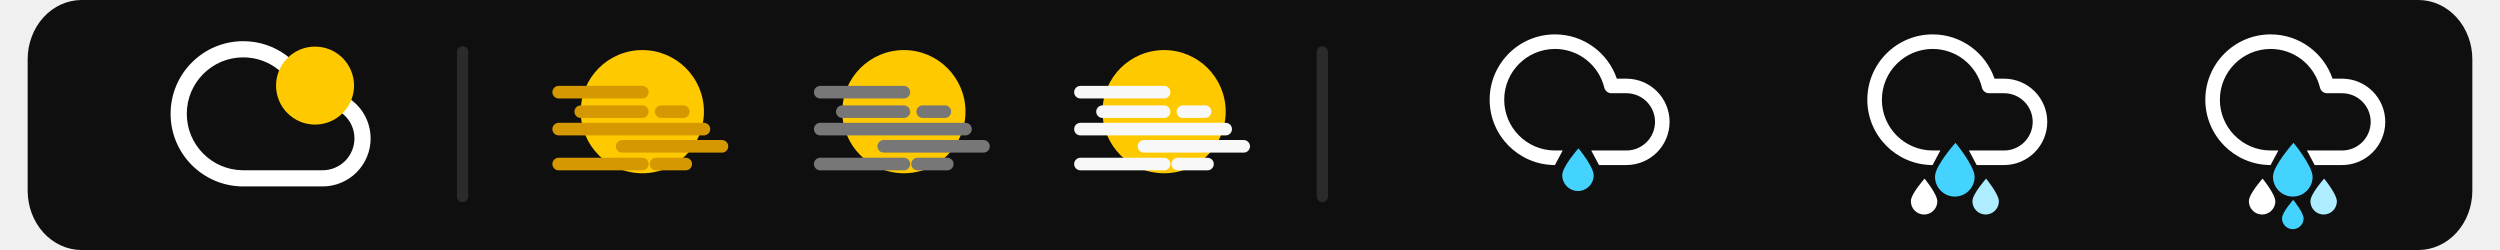
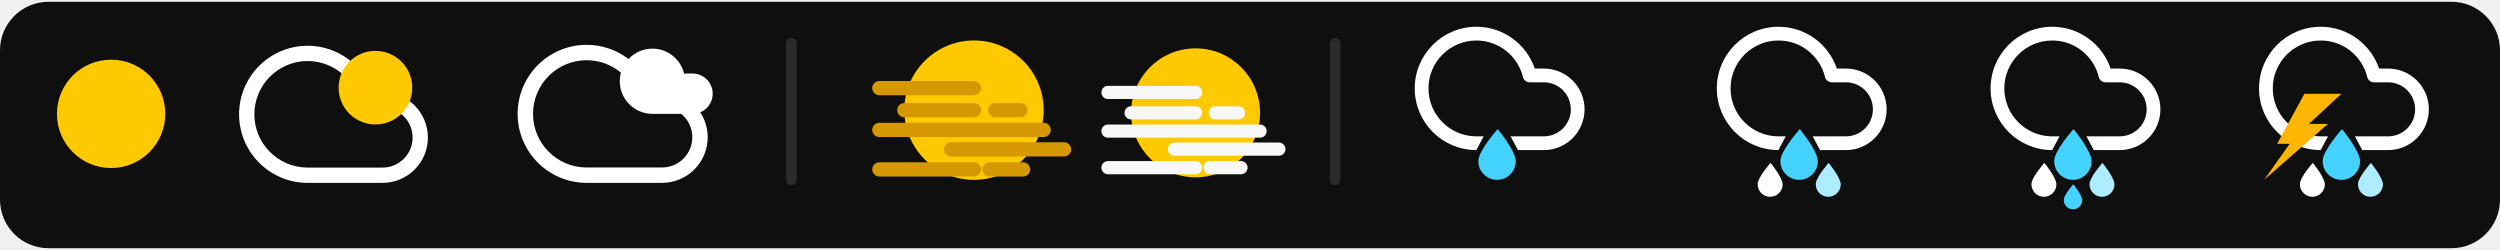
- <svg xmlns="http://www.w3.org/2000/svg" width="100%" height="100%" viewBox="0 0 3750 375" version="1.1" xml:space="preserve" style="fill-rule:evenodd;clip-rule:evenodd;stroke-linejoin:round;stroke-miterlimit:2;">
+ <svg xmlns="http://www.w3.org/2000/svg" width="100%" height="100%" viewBox="0 0 1000 100" version="1.1" xml:space="preserve" style="fill-rule:evenodd;clip-rule:evenodd;stroke-linejoin:round;stroke-miterlimit:2;">
+   <path d="M1000,20.131c0,-10.723 -8.693,-19.415 -19.416,-19.415c-126.696,-0 -834.472,-0 -961.168,-0c-10.723,-0 -19.416,8.692 -19.416,19.415c0,17.289 0,42.449 0,59.738c-0,10.723 8.693,19.415 19.416,19.415c126.696,0 834.472,0 961.168,0c10.723,0 19.416,-8.692 19.416,-19.415c0,-17.289 0,-42.449 0,-59.738Z" style="fill:#0f0f0f;" />
+   <path d="M829.417,51.638c0,-0 7.307,8.84 7.225,12.968c-0.082,4.128 -3.5,7.413 -7.628,7.331c-4.128,-0.082 -7.413,-3.5 -7.331,-7.629c0.082,-4.128 7.734,-12.67 7.734,-12.67Z" style="fill:#44d3ff;" />
+   <path d="M829.315,73.715c-0,0 3.6,4.355 3.559,6.389c-0.04,2.034 -1.724,3.652 -3.758,3.612c-2.034,-0.041 -3.652,-1.725 -3.612,-3.758c0.041,-2.034 3.811,-6.243 3.811,-6.243Z" style="fill:#44d3ff;" />
+   <path d="M817.737,65.161c0,-0 4.879,5.902 4.824,8.659c-0.055,2.756 -2.337,4.95 -5.093,4.895c-2.757,-0.055 -4.95,-2.337 -4.895,-5.094c0.054,-2.756 5.164,-8.46 5.164,-8.46Z" style="fill:#fff;" />
+   <path d="M840.973,65.161c0,-0 4.879,5.902 4.824,8.659c-0.054,2.756 -2.337,4.95 -5.093,4.895c-2.757,-0.055 -4.95,-2.337 -4.895,-5.094c0.055,-2.756 5.164,-8.46 5.164,-8.46Z" style="fill:#aeedff;" />
+   <path d="M820.871,60.036l-0.261,0l-0.001,-0.002l-0.034,0c-13.465,-0.17 -24.346,-11.156 -24.346,-24.663c-0,-13.614 11.052,-24.666 24.665,-24.666c10.835,-0 20.046,7.001 23.355,16.72c0,-0 3.614,-0 3.614,-0c4.323,-0 8.469,1.717 11.526,4.774c3.057,3.057 4.774,7.203 4.774,11.526c0,0.004 0,0.007 0,0.011c0,4.323 -1.717,8.469 -4.774,11.526c-3.057,3.057 -7.203,4.774 -11.526,4.774l-10.345,0l-2.931,-5.497l13.276,0c2.865,0 5.613,-1.138 7.639,-3.164c2.026,-2.026 3.164,-4.774 3.164,-7.639l0,-0.011c0,-2.865 -1.138,-5.613 -3.164,-7.639c-2.026,-2.026 -4.774,-3.164 -7.64,-3.164l-5.672,-0c-1.267,-0 -2.37,-0.867 -2.67,-2.099c-2.043,-8.387 -9.612,-14.621 -18.626,-14.621c-10.579,-0 -19.168,8.589 -19.168,19.169c-0,10.496 8.455,19.034 18.919,19.167l0.042,0.001l3.115,0l-2.931,5.497Z" style="fill:#fff;" />
+   <path d="M936.802,51.638c-0,-0 7.306,8.84 7.224,12.968c-0.082,4.128 -3.5,7.413 -7.628,7.331c-4.128,-0.082 -7.413,-3.5 -7.331,-7.629c0.082,-4.128 7.735,-12.67 7.735,-12.67Z" style="fill:#44d3ff;" />
+   <path d="M925.121,65.161c0,-0 4.879,5.902 4.824,8.659c-0.054,2.756 -2.337,4.95 -5.093,4.895c-2.757,-0.055 -4.95,-2.337 -4.895,-5.094c0.055,-2.756 5.164,-8.46 5.164,-8.46Z" style="fill:#fff;" />
+   <path d="M948.358,65.161c-0,-0 4.878,5.902 4.824,8.659c-0.055,2.756 -2.338,4.95 -5.094,4.895c-2.756,-0.055 -4.95,-2.337 -4.895,-5.094c0.055,-2.756 5.165,-8.46 5.165,-8.46Z" style="fill:#aeedff;" />
+   <path d="M928.256,60.036l-0.262,0l-0.001,-0.002l-0.033,0c-13.466,-0.17 -24.347,-11.156 -24.347,-24.663c-0,-13.614 11.052,-24.666 24.666,-24.666c10.834,-0 20.046,7.001 23.354,16.72c0,-0 3.614,-0 3.614,-0c4.323,-0 8.469,1.717 11.526,4.774c3.057,3.057 4.774,7.203 4.774,11.526c0,0.004 0,0.007 0,0.011c0,4.323 -1.717,8.469 -4.774,11.526c-3.057,3.057 -7.203,4.774 -11.526,4.774l-10.345,0l-2.93,-5.497l13.275,0c2.865,0 5.613,-1.138 7.639,-3.164c2.026,-2.026 3.164,-4.774 3.164,-7.639l0,-0.011c0,-2.865 -1.138,-5.613 -3.164,-7.639c-2.026,-2.026 -4.774,-3.164 -7.639,-3.164l-5.672,-0c-1.268,-0 -2.371,-0.867 -2.671,-2.099c-2.042,-8.387 -9.612,-14.621 -18.625,-14.621c-10.58,-0 -19.169,8.589 -19.169,19.169c-0,10.496 8.455,19.034 18.919,19.167l0.042,0.001l3.115,0l-2.93,5.497Z" style="fill:#fff;" />
+   <path d="M719.913,51.638c0,-0 7.307,8.84 7.225,12.968c-0.082,4.128 -3.5,7.413 -7.628,7.331c-4.129,-0.082 -7.413,-3.5 -7.331,-7.629c0.082,-4.128 7.734,-12.67 7.734,-12.67Z" style="fill:#44d3ff;" />
+   <path d="M708.233,65.161c-0,-0 4.879,5.902 4.824,8.659c-0.055,2.756 -2.337,4.95 -5.094,4.895c-2.756,-0.055 -4.949,-2.337 -4.895,-5.094c0.055,-2.756 5.165,-8.46 5.165,-8.46Z" style="fill:#fff;" />
+   <path d="M731.469,65.161c0,-0 4.879,5.902 4.824,8.659c-0.055,2.756 -2.337,4.95 -5.093,4.895c-2.757,-0.055 -4.95,-2.337 -4.895,-5.094c0.054,-2.756 5.164,-8.46 5.164,-8.46Z" style="fill:#aeedff;" />
+   <path d="M711.367,60.036l-0.261,0l-0.002,-0.002l-0.033,0c-13.465,-0.17 -24.346,-11.156 -24.346,-24.663c-0,-13.614 11.052,-24.666 24.665,-24.666c10.835,-0 20.046,7.001 23.355,16.72c-0,-0 3.613,-0 3.613,-0c4.324,-0 8.47,1.717 11.527,4.774c3.057,3.057 4.774,7.203 4.774,11.526c-0,0.004 -0,0.007 -0,0.011c-0,4.323 -1.717,8.469 -4.774,11.526c-3.057,3.057 -7.203,4.774 -11.527,4.774l-10.344,0l-2.931,-5.497l13.276,0c2.865,0 5.613,-1.138 7.639,-3.164c2.026,-2.026 3.164,-4.774 3.164,-7.639l-0,-0.011c-0,-2.865 -1.138,-5.613 -3.164,-7.639c-2.026,-2.026 -4.774,-3.164 -7.64,-3.164l-5.672,-0c-1.267,-0 -2.37,-0.867 -2.67,-2.099c-2.043,-8.387 -9.612,-14.621 -18.626,-14.621c-10.579,-0 -19.168,8.589 -19.168,19.169c-0,10.496 8.455,19.034 18.919,19.167l0.042,0.001l3.115,0l-2.931,5.497Z" style="fill:#fff;" />
+   <path d="M599.081,51.638c0,-0 7.307,8.84 7.225,12.968c-0.082,4.128 -3.5,7.413 -7.629,7.331c-4.128,-0.082 -7.413,-3.5 -7.33,-7.629c0.082,-4.128 7.734,-12.67 7.734,-12.67Z" style="fill:#44d3ff;" />
+   <path d="M590.535,60.036l-0.261,0l-0.002,-0.002l-0.033,0c-13.465,-0.17 -24.346,-11.156 -24.346,-24.663c-0,-13.614 11.052,-24.666 24.665,-24.666c10.835,-0 20.046,7.001 23.355,16.72c-0,-0 3.613,-0 3.613,-0c4.324,-0 8.47,1.717 11.527,4.774c3.057,3.057 4.774,7.203 4.774,11.526c-0,0.004 -0,0.007 -0,0.011c-0,4.323 -1.717,8.469 -4.774,11.526c-3.057,3.057 -7.203,4.774 -11.527,4.774l-10.344,0l-2.931,-5.497l13.276,0c2.865,0 5.613,-1.138 7.639,-3.164c2.026,-2.026 3.164,-4.774 3.164,-7.639l-0,-0.011c-0,-2.865 -1.138,-5.613 -3.164,-7.639c-2.026,-2.026 -4.774,-3.164 -7.64,-3.164l-5.672,-0c-1.267,-0 -2.37,-0.867 -2.67,-2.099c-2.043,-8.387 -9.612,-14.621 -18.626,-14.621c-10.579,-0 -19.168,8.589 -19.168,19.169c-0,10.496 8.455,19.034 18.919,19.167l0.042,0.001l3.115,0l-2.931,5.497Z" style="fill:#fff;" />
+   <path d="M234.336,73.142l0.002,0.002l30.498,-0c4.838,-0 9.478,-1.922 12.899,-5.343c3.421,-3.421 5.343,-8.061 5.343,-12.899c0,-0.004 0,-0.008 0,-0.012c0,-4.838 -1.922,-9.478 -5.343,-12.899c-3.421,-3.421 -8.061,-5.343 -12.899,-5.343c0,-0 -4.044,-0 -4.044,-0c-3.703,-10.876 -14.011,-18.711 -26.136,-18.711c-15.235,-0 -27.604,12.369 -27.604,27.603c0,15.117 12.177,27.411 27.247,27.602l0.037,-0Zm0.088,-6.15l-0.047,-0.002c-11.711,-0.148 -21.173,-9.703 -21.173,-21.45c-0,-11.839 9.612,-21.451 21.452,-21.451c10.087,-0 18.558,6.976 20.844,16.363c0.335,1.378 1.57,2.348 2.988,2.348l6.348,-0c3.207,-0 6.282,1.274 8.549,3.541c2.268,2.267 3.541,5.342 3.541,8.549l0,0.012c0,3.206 -1.273,6.282 -3.541,8.549c-2.267,2.267 -5.342,3.541 -8.549,3.541l-30.412,0Z" style="fill:#fff;" />
+   <path d="M260.79,45.539c-7.122,-0.09 -12.876,-5.9 -12.876,-13.043c0,-7.2 5.845,-13.045 13.045,-13.045c6.134,-0 11.285,4.243 12.675,9.951l3.376,0c2.139,0 4.191,0.85 5.704,2.363c1.512,1.512 2.362,3.564 2.362,5.703c-0,0.002 -0,0.004 -0,0.006c0,2.14 -0.85,4.191 -2.362,5.704c-1.513,1.513 -3.565,2.362 -5.704,2.362l-16.22,0l-0,-0.001Z" style="fill:#fff;" />
+   <path d="M122.738,73.142l0.001,0.002l30.296,-0c4.806,-0 9.415,-1.909 12.813,-5.308c3.398,-3.398 5.307,-8.007 5.307,-12.813c0,-0.004 0,-0.007 0,-0.011c0,-4.806 -1.909,-9.415 -5.307,-12.814c-3.398,-3.398 -8.007,-5.307 -12.813,-5.307c-0,-0 -4.017,-0 -4.017,-0c-3.678,-10.804 -13.918,-18.587 -25.963,-18.587c-15.133,0 -27.419,12.287 -27.419,27.42c-0,15.016 12.096,27.228 27.065,27.418l0.037,-0Zm0.087,-6.109l-0.047,-0.002c-11.632,-0.147 -21.032,-9.638 -21.032,-21.307c0,-11.761 9.549,-21.309 21.309,-21.309c10.02,0 18.435,6.93 20.706,16.254c0.333,1.369 1.559,2.333 2.968,2.333l6.306,-0c3.185,-0 6.24,1.265 8.492,3.517c2.252,2.253 3.518,5.307 3.518,8.493l-0,0.011c-0,3.185 -1.266,6.24 -3.518,8.493c-2.252,2.252 -5.307,3.517 -8.492,3.517l-30.21,0Z" style="fill:#fff;" />
+   <circle cx="150.17" cy="35.075" r="14.721" style="fill:#ffc900;" />
+   <circle cx="44.442" cy="45.54" r="21.671" style="fill:#ffc900;" />
+   <path d="M921.754,37.526l14.792,0l-12.999,12.045l7.61,-0l-25.505,22.367l10.202,-14.405l-4.994,0l10.894,-20.007Z" style="fill:#ffb600;" />
+   <path d="M314.442,17.313l-0,54.625c-0,1.168 0.947,2.115 2.115,2.115c1.167,0 2.115,-0.947 2.115,-2.115l-0,-54.625c-0,-1.168 -0.948,-2.115 -2.115,-2.115c-1.168,-0 -2.115,0.947 -2.115,2.115Z" style="fill:#fff;fill-opacity:0.12;" />
+   <path d="M531.942,17.313l-0,54.625c-0,1.168 0.947,2.115 2.115,2.115c1.167,0 2.115,-0.947 2.115,-2.115l-0,-54.625c-0,-1.168 -0.948,-2.115 -2.115,-2.115c-1.168,-0 -2.115,0.947 -2.115,2.115Z" style="fill:#fff;fill-opacity:0.12;" />
  <g>
-     <g transform="matrix(1,0,0,1.09982,0,-18.7168)">
-       <path d="M3708.51,97.917C3708.51,76.462 3699.99,55.885 3684.82,40.713C3669.64,25.542 3649.07,17.018 3627.61,17.018L122.381,17.018C100.925,17.018 80.348,25.542 65.177,40.713C50.005,55.885 41.482,76.462 41.482,97.917L41.482,277.083C41.482,298.538 50.005,319.115 65.177,334.287C80.348,349.458 100.925,357.982 122.381,357.982L3627.61,357.982C3649.07,357.982 3669.64,349.458 3684.82,334.287C3699.99,319.115 3708.51,298.538 3708.51,277.083L3708.51,97.917Z" style="fill:rgb(15,15,15);" />
-     </g>
-     <g transform="matrix(1,0,0,1,590.841,0)">
-       <path d="M2815.05,247.568L2814.01,247.568L2814.01,247.561L2813.87,247.56C2760.38,246.882 2717.14,203.236 2717.14,149.57C2717.14,95.484 2761.06,51.573 2815.14,51.573C2858.19,51.573 2894.79,79.389 2907.93,118.001L2922.29,118.001C2939.46,118.001 2955.94,124.824 2968.08,136.969C2980.23,149.115 2987.05,165.587 2987.05,182.764L2987.05,182.805C2987.05,199.981 2980.23,216.454 2968.08,228.599C2955.94,240.745 2939.46,247.568 2922.29,247.568L2881.19,247.568L2869.55,225.728L2922.29,225.728C2933.67,225.728 2944.59,221.206 2952.64,213.156C2960.69,205.107 2965.21,194.189 2965.21,182.805L2965.21,182.764C2965.21,171.38 2960.69,160.462 2952.64,152.412C2944.59,144.363 2933.67,139.84 2922.29,139.84L2899.75,139.84C2894.72,139.84 2890.33,136.397 2889.14,131.504C2881.03,98.179 2850.95,73.412 2815.14,73.412C2773.11,73.412 2738.98,107.538 2738.98,149.57C2738.98,191.274 2772.58,225.195 2814.15,225.722L2814.32,225.728L2826.69,225.728L2815.05,247.568Z" style="fill:white;" />
-     </g>
-     <g transform="matrix(1,0,0,1,83.8384,0)">
-       <path d="M2815.05,247.568L2814.01,247.568L2814.01,247.561L2813.87,247.56C2760.38,246.882 2717.14,203.236 2717.14,149.57C2717.14,95.484 2761.06,51.573 2815.14,51.573C2858.19,51.573 2894.79,79.389 2907.93,118.001L2922.29,118.001C2939.46,118.001 2955.94,124.824 2968.08,136.969C2980.23,149.115 2987.05,165.587 2987.05,182.764L2987.05,182.805C2987.05,199.981 2980.23,216.454 2968.08,228.599C2955.94,240.745 2939.46,247.568 2922.29,247.568L2881.19,247.568L2869.55,225.728L2922.29,225.728C2933.67,225.728 2944.59,221.206 2952.64,213.156C2960.69,205.107 2965.21,194.189 2965.21,182.805L2965.21,182.764C2965.21,171.38 2960.69,160.462 2952.64,152.412C2944.59,144.363 2933.67,139.84 2922.29,139.84L2899.75,139.84C2894.72,139.84 2890.33,136.397 2889.14,131.504C2881.03,98.179 2850.95,73.412 2815.14,73.412C2773.11,73.412 2738.98,107.538 2738.98,149.57C2738.98,191.274 2772.58,225.195 2814.15,225.722L2814.32,225.728L2826.69,225.728L2815.05,247.568Z" style="fill:white;" />
-     </g>
-     <g transform="matrix(0.793309,0,0,0.793309,535.081,52.6087)">
-       <path d="M2310.17,214.2C2310.17,214.2 2339.2,249.322 2338.87,265.723C2338.55,282.125 2324.97,295.176 2308.57,294.849C2292.16,294.523 2279.11,280.943 2279.44,264.542C2279.77,248.14 2310.17,214.2 2310.17,214.2Z" style="fill:rgb(68,211,255);" />
-     </g>
-     <g transform="matrix(1,0,0,1,1130.07,0)">
-       <path d="M2310.17,214.2C2310.17,214.2 2339.2,249.322 2338.87,265.723C2338.55,282.125 2324.97,295.176 2308.57,294.849C2292.16,294.523 2279.11,280.943 2279.44,264.542C2279.77,248.14 2310.17,214.2 2310.17,214.2Z" style="fill:rgb(68,211,255);" />
-       <g transform="matrix(0.544939,0,0,0.544939,1050.81,183.081)">
-         <path d="M2310.17,214.2C2310.17,214.2 2339.2,249.322 2338.87,265.723C2338.55,282.125 2324.97,295.176 2308.57,294.849C2292.16,294.523 2279.11,280.943 2279.44,264.542C2279.77,248.14 2310.17,214.2 2310.17,214.2Z" style="fill:rgb(68,211,255);" />
-       </g>
-     </g>
-     <g transform="matrix(1,0,0,1,623.067,0)">
-       <path d="M2310.17,214.2C2310.17,214.2 2339.2,249.322 2338.87,265.723C2338.55,282.125 2324.97,295.176 2308.57,294.849C2292.16,294.523 2279.11,280.943 2279.44,264.542C2279.77,248.14 2310.17,214.2 2310.17,214.2Z" style="fill:rgb(68,211,255);" />
-     </g>
-     <g transform="matrix(1,0,0,1,1130.07,0)">
-       <path d="M2263.77,267.928C2263.77,267.928 2283.15,291.38 2282.94,302.331C2282.72,313.283 2273.65,321.997 2262.7,321.779C2251.75,321.561 2243.03,312.493 2243.25,301.542C2243.47,290.59 2263.77,267.928 2263.77,267.928Z" style="fill:white;" />
-     </g>
-     <g transform="matrix(1,0,0,1,623.067,0)">
-       <path d="M2263.77,267.928C2263.77,267.928 2283.15,291.38 2282.94,302.331C2282.72,313.283 2273.65,321.997 2262.7,321.779C2251.75,321.561 2243.03,312.493 2243.25,301.542C2243.47,290.59 2263.77,267.928 2263.77,267.928Z" style="fill:white;" />
-     </g>
-     <g transform="matrix(1,0,0,1,1130.07,0)">
-       <path d="M2356.09,267.928C2356.09,267.928 2375.47,291.38 2375.26,302.331C2375.04,313.283 2365.97,321.997 2355.02,321.779C2344.07,321.561 2335.35,312.493 2335.57,301.542C2335.79,290.59 2356.09,267.928 2356.09,267.928Z" style="fill:rgb(174,237,255);" />
-     </g>
-     <g transform="matrix(1,0,0,1,623.067,0)">
-       <path d="M2356.09,267.928C2356.09,267.928 2375.47,291.38 2375.26,302.331C2375.04,313.283 2365.97,321.997 2355.02,321.779C2344.07,321.561 2335.35,312.493 2335.57,301.542C2335.79,290.59 2356.09,267.928 2356.09,267.928Z" style="fill:rgb(174,237,255);" />
-     </g>
-     <g transform="matrix(1,0,0,1,588.181,0)">
-       <path d="M1744.2,247.568L1743.16,247.568L1743.16,247.561L1743.02,247.56C1689.53,246.882 1646.29,203.236 1646.29,149.57C1646.29,95.484 1690.2,51.573 1744.29,51.573C1787.34,51.573 1823.93,79.389 1837.08,118.001L1851.44,118.001C1868.61,118.001 1885.09,124.824 1897.23,136.969C1909.38,149.115 1916.2,165.587 1916.2,182.764L1916.2,182.805C1916.2,199.981 1909.38,216.454 1897.23,228.599C1885.09,240.745 1868.61,247.568 1851.44,247.568L1810.34,247.568L1798.69,225.728L1851.44,225.728C1862.82,225.728 1873.74,221.206 1881.79,213.156C1889.84,205.107 1894.36,194.189 1894.36,182.805L1894.36,182.764C1894.36,171.38 1889.84,160.462 1881.79,152.412C1873.74,144.363 1862.82,139.84 1851.44,139.84L1828.9,139.84C1823.87,139.84 1819.48,136.397 1818.29,131.504C1810.18,98.179 1780.1,73.412 1744.29,73.412C1702.26,73.412 1668.13,107.538 1668.13,149.57C1668.13,191.274 1701.73,225.195 1743.3,225.722L1743.47,225.728L1755.84,225.728L1744.2,247.568Z" style="fill:white;" />
-     </g>
-     <g transform="matrix(1,0,0,1,-274.936,-20)">
-       <path d="M638.514,299.637L638.521,299.645L758.885,299.645C777.979,299.645 796.291,292.06 809.793,278.559C823.294,265.057 830.879,246.745 830.879,227.651L830.879,227.605C830.879,208.511 823.294,190.199 809.793,176.698C796.291,163.196 777.979,155.611 758.885,155.611L742.926,155.611C728.312,112.688 687.628,81.766 639.776,81.766C579.651,81.766 530.837,130.58 530.837,190.706C530.837,250.363 578.895,298.883 638.367,299.636L638.514,299.637ZM638.86,275.367L638.675,275.36C592.458,274.775 555.115,237.066 555.115,190.706C555.115,143.98 593.051,106.044 639.776,106.044C679.586,106.044 713.017,133.577 722.039,170.623C723.364,176.061 728.236,179.889 733.834,179.889L758.885,179.889C771.541,179.89 783.677,184.917 792.626,193.865C801.574,202.813 806.601,214.95 806.601,227.605L806.601,227.651C806.601,240.306 801.574,252.443 792.626,261.391C783.677,270.34 771.541,275.367 758.886,275.367L638.86,275.367Z" style="fill:white;" />
-     </g>
-     <g transform="matrix(1,0,0,1,-274.936,-20)">
-       <circle cx="747.505" cy="148.396" r="58.487" style="fill:rgb(255,201,0);" />
-     </g>
-     <g transform="matrix(1.57967,0,0,1.57967,-217.302,-66.9161)">
-       <circle cx="747.505" cy="148.396" r="58.487" style="fill:rgb(255,201,0);" />
-     </g>
-     <g transform="matrix(1.57967,0,0,1.57967,175.016,-66.9161)">
-       <circle cx="747.505" cy="148.396" r="58.487" style="fill:rgb(255,201,0);" />
-     </g>
-     <g transform="matrix(1.57967,0,0,1.57967,565.335,-66.9161)">
-       <circle cx="747.505" cy="148.396" r="58.487" style="fill:rgb(255,201,0);" />
-     </g>
-     <g transform="matrix(0.708864,0,0,0.868659,-4.02838,-0.399322)">
-       <path d="M1187.89,170.509L1364.91,170.509C1372.27,170.509 1378.24,165.635 1378.24,159.632C1378.24,153.629 1372.27,148.755 1364.91,148.755L1187.89,148.755C1180.53,148.755 1174.56,153.629 1174.56,159.632C1174.56,165.635 1180.53,170.509 1187.89,170.509Z" style="fill:rgb(213,152,1);" />
-     </g>
-     <g transform="matrix(0.708864,0,0,0.868659,388.289,-0.399322)">
-       <path d="M1187.89,170.509L1364.91,170.509C1372.27,170.509 1378.24,165.635 1378.24,159.632C1378.24,153.629 1372.27,148.755 1364.91,148.755L1187.89,148.755C1180.53,148.755 1174.56,153.629 1174.56,159.632C1174.56,165.635 1180.53,170.509 1187.89,170.509Z" style="fill:rgb(119,119,119);" />
-     </g>
-     <g transform="matrix(0.708864,0,0,0.868659,778.608,-0.399322)">
-       <path d="M1187.89,170.509L1364.91,170.509C1372.27,170.509 1378.24,165.635 1378.24,159.632C1378.24,153.629 1372.27,148.755 1364.91,148.755L1187.89,148.755C1180.53,148.755 1174.56,153.629 1174.56,159.632C1174.56,165.635 1180.53,170.509 1187.89,170.509Z" style="fill:rgb(248,248,248);" />
-     </g>
-     <g transform="matrix(1.23078,0,0,0.868659,-624.004,55.015)">
-       <path d="M1187.89,170.509L1364.91,170.509C1369.15,170.509 1372.59,165.635 1372.59,159.632C1372.59,153.629 1369.15,148.755 1364.91,148.755L1187.89,148.755C1183.65,148.755 1180.21,153.629 1180.21,159.632C1180.21,165.635 1183.65,170.509 1187.89,170.509Z" style="fill:rgb(213,152,1);" />
-     </g>
-     <g transform="matrix(1.23078,0,0,0.868659,-231.687,55.015)">
-       <path d="M1187.89,170.509L1364.91,170.509C1369.15,170.509 1372.59,165.635 1372.59,159.632C1372.59,153.629 1369.15,148.755 1364.91,148.755L1187.89,148.755C1183.65,148.755 1180.21,153.629 1180.21,159.632C1180.21,165.635 1183.65,170.509 1187.89,170.509Z" style="fill:rgb(119,119,119);" />
-     </g>
-     <g transform="matrix(1.23078,0,0,0.868659,158.633,55.015)">
-       <path d="M1187.89,170.509L1364.91,170.509C1369.15,170.509 1372.59,165.635 1372.59,159.632C1372.59,153.629 1369.15,148.755 1364.91,148.755L1187.89,148.755C1183.65,148.755 1180.21,153.629 1180.21,159.632C1180.21,165.635 1183.65,170.509 1187.89,170.509Z" style="fill:rgb(248,248,248);" />
-     </g>
-     <g transform="matrix(0.845052,0,0,2.19186,-70.5086,-130.411)">
-       <path d="M1187.89,163.943L1364.91,163.943C1371.08,163.943 1376.09,162.011 1376.09,159.632C1376.09,157.253 1371.08,155.321 1364.91,155.321L1187.89,155.321C1181.72,155.321 1176.71,157.253 1176.71,159.632C1176.71,162.011 1181.72,163.943 1187.89,163.943Z" style="fill:rgb(213,152,1);" />
-     </g>
-     <g transform="matrix(0.845052,0,0,2.19186,321.809,-130.411)">
-       <path d="M1187.89,163.943L1364.91,163.943C1371.08,163.943 1376.09,162.011 1376.09,159.632C1376.09,157.253 1371.08,155.321 1364.91,155.321L1187.89,155.321C1181.72,155.321 1176.71,157.253 1176.71,159.632C1176.71,162.011 1181.72,163.943 1187.89,163.943Z" style="fill:rgb(119,119,119);" />
-     </g>
-     <g transform="matrix(0.845052,0,0,2.19186,712.128,-130.411)">
-       <path d="M1187.89,163.943L1364.91,163.943C1371.08,163.943 1376.09,162.011 1376.09,159.632C1376.09,157.253 1371.08,155.321 1364.91,155.321L1187.89,155.321C1181.72,155.321 1176.71,157.253 1176.71,159.632C1176.71,162.011 1181.72,163.943 1187.89,163.943Z" style="fill:rgb(248,248,248);" />
-     </g>
-     <g transform="matrix(0.708864,0,0,2.19186,-4.02838,-103.825)">
-       <path d="M1187.89,163.943L1364.91,163.943C1372.27,163.943 1378.24,162.011 1378.24,159.632C1378.24,157.253 1372.27,155.321 1364.91,155.321L1187.89,155.321C1180.53,155.321 1174.56,157.253 1174.56,159.632C1174.56,162.011 1180.53,163.943 1187.89,163.943Z" style="fill:rgb(213,152,1);" />
-     </g>
-     <g transform="matrix(0.708864,0,0,2.19186,388.289,-103.825)">
-       <path d="M1187.89,163.943L1364.91,163.943C1372.27,163.943 1378.24,162.011 1378.24,159.632C1378.24,157.253 1372.27,155.321 1364.91,155.321L1187.89,155.321C1180.53,155.321 1174.56,157.253 1174.56,159.632C1174.56,162.011 1180.53,163.943 1187.89,163.943Z" style="fill:rgb(119,119,119);" />
-     </g>
-     <g transform="matrix(0.708864,0,0,2.19186,778.608,-103.825)">
-       <path d="M1187.89,163.943L1364.91,163.943C1372.27,163.943 1378.24,162.011 1378.24,159.632C1378.24,157.253 1372.27,155.321 1364.91,155.321L1187.89,155.321C1180.53,155.321 1174.56,157.253 1174.56,159.632C1174.56,162.011 1180.53,163.943 1187.89,163.943Z" style="fill:rgb(248,248,248);" />
-     </g>
-     <g transform="matrix(0.251979,0,0,2.19186,684.686,-103.825)">
-       <path d="M1187.89,163.943L1364.91,163.943C1385.6,163.943 1402.4,162.011 1402.4,159.632C1402.4,157.253 1385.6,155.321 1364.91,155.321L1187.89,155.321C1167.19,155.321 1150.39,157.253 1150.39,159.632C1150.39,162.011 1167.19,163.943 1187.89,163.943Z" style="fill:rgb(213,152,1);" />
-     </g>
-     <g transform="matrix(0.251979,0,0,2.19186,1077,-103.825)">
-       <path d="M1187.89,163.943L1364.91,163.943C1385.6,163.943 1402.4,162.011 1402.4,159.632C1402.4,157.253 1385.6,155.321 1364.91,155.321L1187.89,155.321C1167.19,155.321 1150.39,157.253 1150.39,159.632C1150.39,162.011 1167.19,163.943 1187.89,163.943Z" style="fill:rgb(119,119,119);" />
-     </g>
-     <g transform="matrix(0.251979,0,0,2.19186,1467.32,-103.825)">
-       <path d="M1187.89,163.943L1364.91,163.943C1385.6,163.943 1402.4,162.011 1402.4,159.632C1402.4,157.253 1385.6,155.321 1364.91,155.321L1187.89,155.321C1167.19,155.321 1150.39,157.253 1150.39,159.632C1150.39,162.011 1167.19,163.943 1187.89,163.943Z" style="fill:rgb(248,248,248);" />
-     </g>
-     <g transform="matrix(0.521914,0,0,0.868659,251.141,28.8343)">
-       <path d="M1187.89,170.509L1364.91,170.509C1374.9,170.509 1383.01,165.635 1383.01,159.632C1383.01,153.629 1374.9,148.755 1364.91,148.755L1187.89,148.755C1177.9,148.755 1169.79,153.629 1169.79,159.632C1169.79,165.635 1177.9,170.509 1187.89,170.509Z" style="fill:rgb(213,152,1);" />
-     </g>
-     <g transform="matrix(0.521914,0,0,0.868659,643.458,28.8343)">
-       <path d="M1187.89,170.509L1364.91,170.509C1374.9,170.509 1383.01,165.635 1383.01,159.632C1383.01,153.629 1374.9,148.755 1364.91,148.755L1187.89,148.755C1177.9,148.755 1169.79,153.629 1169.79,159.632C1169.79,165.635 1177.9,170.509 1187.89,170.509Z" style="fill:rgb(119,119,119);" />
-     </g>
-     <g transform="matrix(0.521914,0,0,0.868659,1033.78,28.8343)">
-       <path d="M1187.89,170.509L1364.91,170.509C1374.9,170.509 1383.01,165.635 1383.01,159.632C1383.01,153.629 1374.9,148.755 1364.91,148.755L1187.89,148.755C1177.9,148.755 1169.79,153.629 1169.79,159.632C1169.79,165.635 1177.9,170.509 1187.89,170.509Z" style="fill:rgb(248,248,248);" />
-     </g>
-     <g transform="matrix(0.187455,0,0,0.868659,769.118,28.8343)">
-       <path d="M1187.89,170.509L1364.91,170.509C1392.73,170.509 1415.31,165.635 1415.31,159.632C1415.31,153.629 1392.73,148.755 1364.91,148.755L1187.89,148.755C1160.07,148.755 1137.49,153.629 1137.49,159.632C1137.49,165.635 1160.07,170.509 1187.89,170.509Z" style="fill:rgb(213,152,1);" />
-     </g>
-     <g transform="matrix(0.187455,0,0,0.868659,1161.44,28.8343)">
-       <path d="M1187.89,170.509L1364.91,170.509C1392.73,170.509 1415.31,165.635 1415.31,159.632C1415.31,153.629 1392.73,148.755 1364.91,148.755L1187.89,148.755C1160.07,148.755 1137.49,153.629 1137.49,159.632C1137.49,165.635 1160.07,170.509 1187.89,170.509Z" style="fill:rgb(119,119,119);" />
-     </g>
-     <g transform="matrix(0.187455,0,0,0.868659,1551.75,28.8343)">
-       <path d="M1187.89,170.509L1364.91,170.509C1392.73,170.509 1415.31,165.635 1415.31,159.632C1415.31,153.629 1392.73,148.755 1364.91,148.755L1187.89,148.755C1160.07,148.755 1137.49,153.629 1137.49,159.632C1137.49,165.635 1160.07,170.509 1187.89,170.509Z" style="fill:rgb(248,248,248);" />
-     </g>
-     <g transform="matrix(1,0,0,1,519.31,0)">
-       <path d="M1455.79,77.825L1455.79,294.855C1455.79,299.493 1459.56,303.258 1464.19,303.258C1468.83,303.258 1472.6,299.493 1472.6,294.855L1472.6,77.825C1472.6,73.188 1468.83,69.423 1464.19,69.423C1459.56,69.423 1455.79,73.188 1455.79,77.825Z" style="fill:white;fill-opacity:0.12;" />
-     </g>
-     <g transform="matrix(1,0,0,1,-770.317,0)">
-       <path d="M1455.79,77.825L1455.79,294.855C1455.79,299.493 1459.56,303.258 1464.19,303.258C1468.83,303.258 1472.6,299.493 1472.6,294.855L1472.6,77.825C1472.6,73.188 1468.83,69.423 1464.19,69.423C1459.56,69.423 1455.79,73.188 1455.79,77.825Z" style="fill:white;fill-opacity:0.12;" />
-     </g>
+     <circle cx="478.232" cy="45.133" r="25.79" style="fill:#ffc900;" />
+   </g>
+   <g>
+     <path d="M443.202,39.61l35.028,-0c1.457,-0 2.638,-1.182 2.638,-2.638c0,-1.455 -1.181,-2.637 -2.638,-2.637l-35.028,-0c-1.456,-0 -2.638,1.182 -2.638,2.637c0,1.456 1.182,2.638 2.638,2.638Z" style="fill:#f8f8f8;" />
+   </g>
+   <g>
+     <path d="M443.202,55.078l60.818,0c1.457,0 2.639,-1.181 2.639,-2.637c-0,-1.456 -1.182,-2.637 -2.639,-2.637l-60.818,-0c-1.457,-0 -2.639,1.181 -2.639,2.637c0,1.456 1.182,2.637 2.639,2.637Z" style="fill:#f8f8f8;" />
+   </g>
+   <g>
+     <path d="M469.804,62.281l41.758,-0c1.455,-0 2.637,-1.183 2.637,-2.638c0,-1.456 -1.182,-2.638 -2.637,-2.638l-41.758,0c-1.456,0 -2.637,1.182 -2.637,2.638c-0,1.455 1.181,2.638 2.637,2.638Z" style="fill:#f8f8f8;" />
+   </g>
+   <g>
+     <path d="M443.202,69.702l35.028,-0c1.457,-0 2.638,-1.182 2.638,-2.638c0,-1.455 -1.181,-2.637 -2.638,-2.637l-35.028,-0c-1.456,-0 -2.638,1.182 -2.638,2.637c0,1.456 1.182,2.638 2.638,2.638Z" style="fill:#f8f8f8;" />
+   </g>
+   <g>
+     <path d="M483.952,69.702l12.452,-0c1.455,-0 2.637,-1.182 2.637,-2.638c-0,-1.455 -1.182,-2.637 -2.637,-2.637l-12.452,-0c-1.456,-0 -2.637,1.182 -2.637,2.637c-0,1.456 1.181,2.638 2.637,2.638Z" style="fill:#f8f8f8;" />
+   </g>
+   <g>
+     <path d="M452.44,47.77l25.79,0c1.456,0 2.637,-1.182 2.637,-2.637c0,-1.456 -1.181,-2.638 -2.637,-2.638l-25.79,0c-1.455,0 -2.637,1.182 -2.637,2.638c0,1.455 1.182,2.637 2.637,2.637Z" style="fill:#f8f8f8;" />
+   </g>
+   <g>
+     <path d="M486.128,47.77l9.263,0c1.455,0 2.637,-1.182 2.637,-2.637c-0,-1.456 -1.182,-2.638 -2.637,-2.638l-9.263,0c-1.456,0 -2.638,1.182 -2.638,2.638c0,1.455 1.182,2.637 2.638,2.637Z" style="fill:#f8f8f8;" />
+   </g>
+   <g>
+     <circle cx="389.599" cy="44.064" r="27.874" style="fill:#ffc900;" />
+   </g>
+   <g>
+     <path d="M351.739,38.095l37.858,-0c1.574,-0 2.851,-1.277 2.851,-2.851c-0,-1.573 -1.277,-2.85 -2.851,-2.85l-37.858,-0c-1.574,-0 -2.851,1.277 -2.851,2.85c0,1.574 1.277,2.851 2.851,2.851Z" style="fill:#d59801;" />
+   </g>
+   <g>
+     <path d="M351.739,54.813l65.732,0c1.574,0 2.851,-1.277 2.851,-2.85c0,-1.573 -1.277,-2.851 -2.851,-2.851l-65.732,0c-1.575,0 -2.852,1.278 -2.852,2.851c-0,1.573 1.277,2.85 2.852,2.85Z" style="fill:#d59801;" />
+   </g>
+   <g>
+     <path d="M380.49,62.597l45.131,0c1.573,0 2.851,-1.277 2.851,-2.85c-0,-1.574 -1.278,-2.851 -2.851,-2.851l-45.131,-0c-1.573,-0 -2.851,1.277 -2.851,2.851c0,1.573 1.278,2.85 2.851,2.85Z" style="fill:#d59801;" />
+   </g>
+   <g>
+     <path d="M351.739,70.618l37.858,0c1.574,0 2.851,-1.277 2.851,-2.851c-0,-1.573 -1.277,-2.85 -2.851,-2.85l-37.858,-0c-1.574,-0 -2.851,1.277 -2.851,2.85c0,1.574 1.277,2.851 2.851,2.851Z" style="fill:#d59801;" />
+   </g>
+   <g>
+     <path d="M395.781,70.618l13.458,0c1.573,0 2.85,-1.277 2.85,-2.851c-0,-1.573 -1.277,-2.85 -2.85,-2.85l-13.458,-0c-1.573,-0 -2.851,1.277 -2.851,2.85c0,1.574 1.278,2.851 2.851,2.851Z" style="fill:#d59801;" />
+   </g>
+   <g>
+     <path d="M361.723,46.915l27.874,-0c1.573,-0 2.85,-1.278 2.85,-2.851c0,-1.573 -1.277,-2.85 -2.85,-2.85l-27.874,-0c-1.573,-0 -2.85,1.277 -2.85,2.85c0,1.573 1.277,2.851 2.85,2.851Z" style="fill:#d59801;" />
+   </g>
+   <g>
+     <path d="M398.132,46.915l10.012,-0c1.573,-0 2.85,-1.278 2.85,-2.851c0,-1.573 -1.277,-2.85 -2.85,-2.85l-10.012,-0c-1.573,-0 -2.85,1.277 -2.85,2.85c-0,1.573 1.277,2.851 2.85,2.851Z" style="fill:#d59801;" />
  </g>
</svg>
